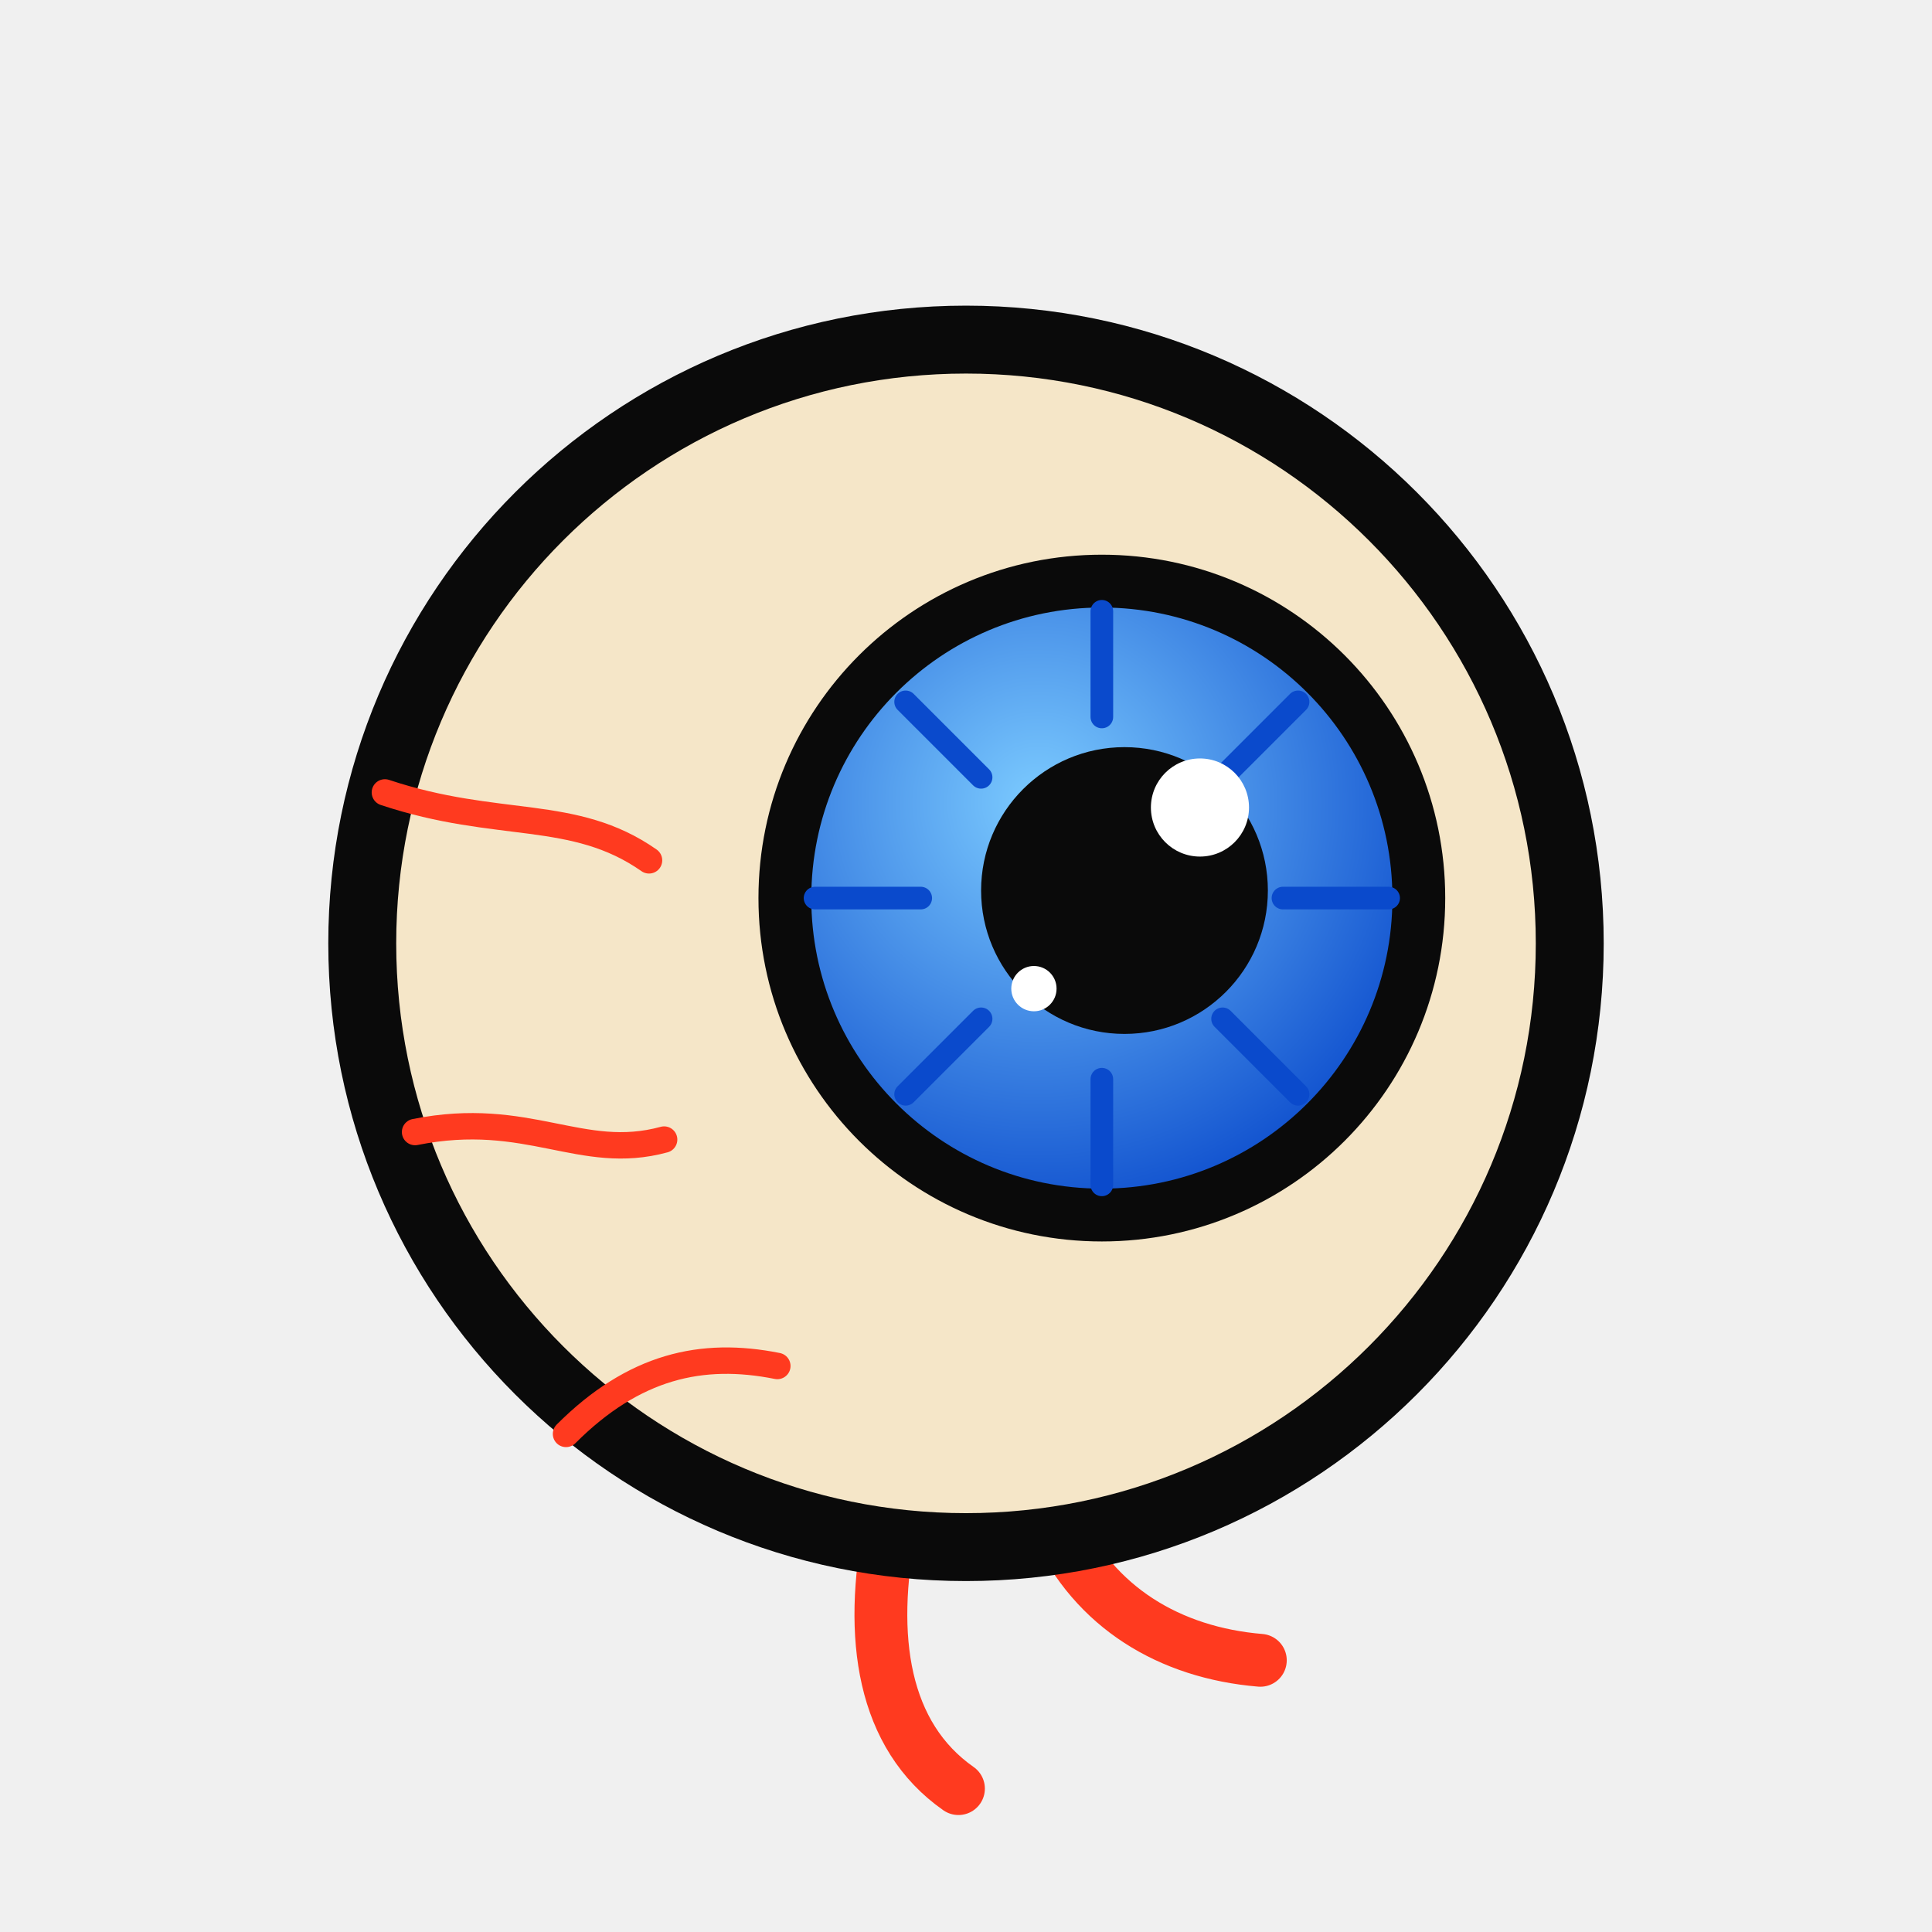
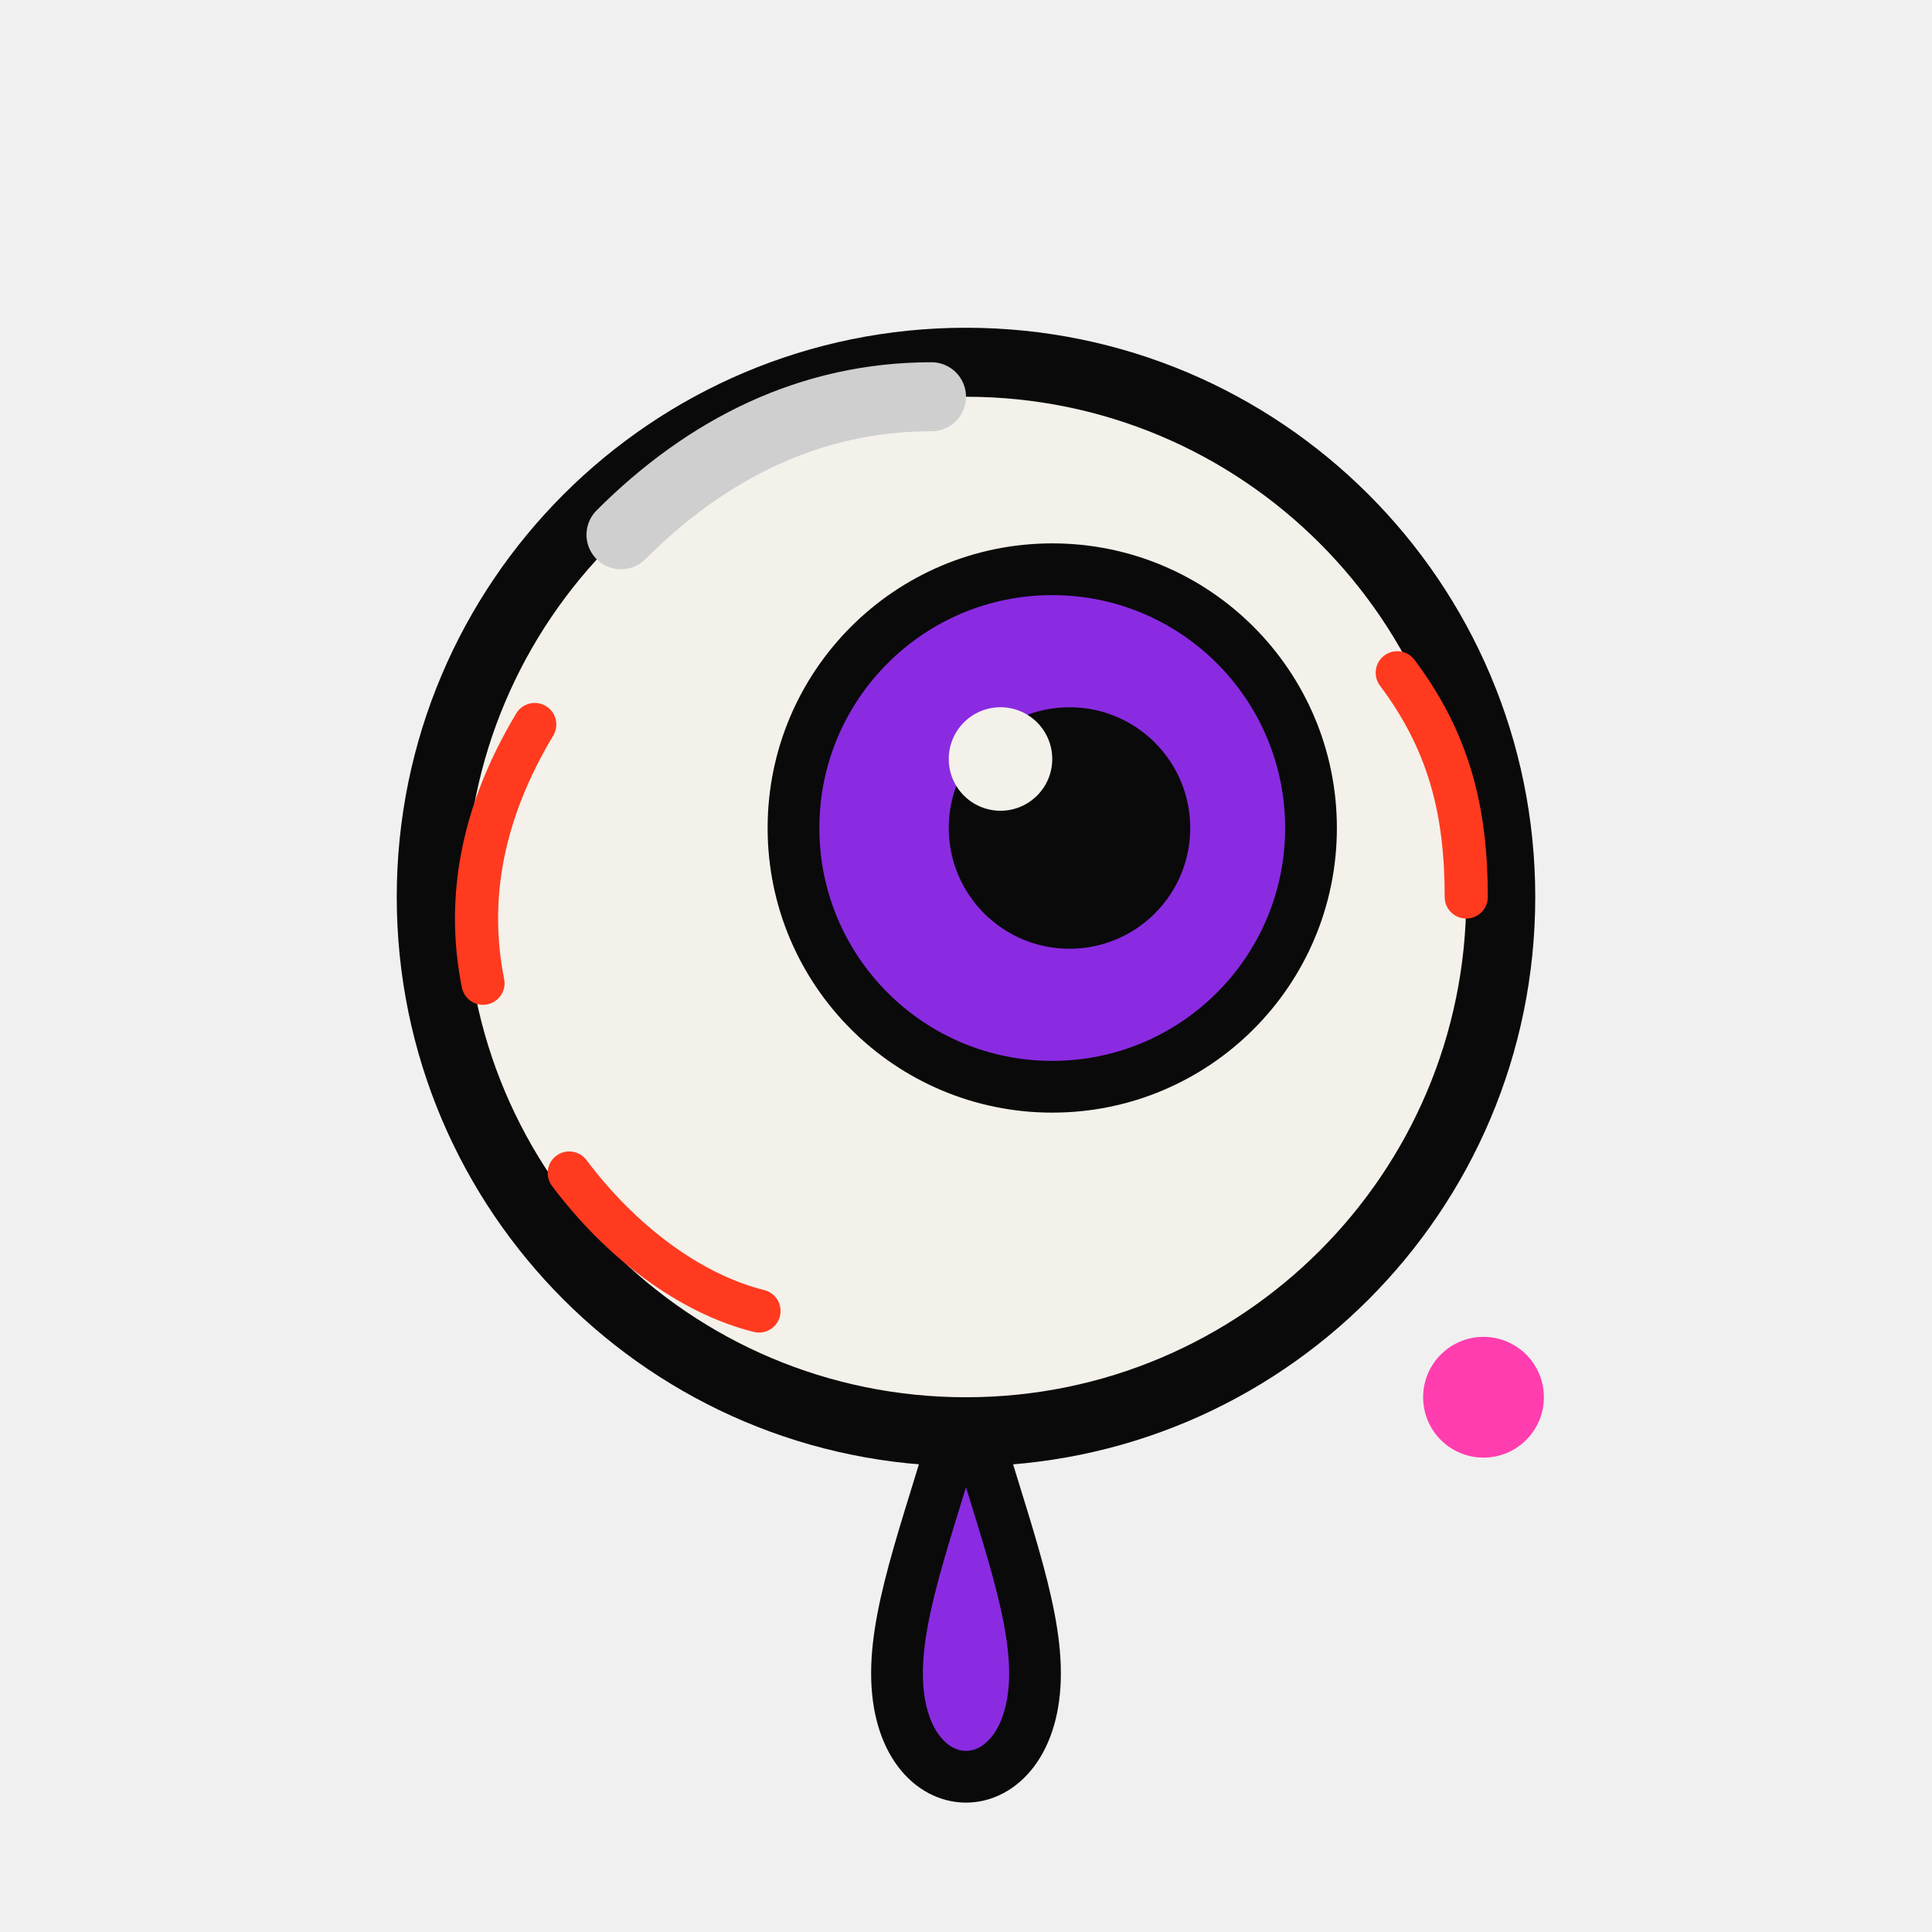
- <svg xmlns="http://www.w3.org/2000/svg" viewBox="0 0 512 512">
-   <defs>
-     <linearGradient id="vb" x1="0" y1="0" x2="0" y2="1">
-       <stop offset="0" stop-color="#63BDFF" />
-       <stop offset=".55" stop-color="#1B7CFF" />
-       <stop offset="1" stop-color="#0A4ACC" />
-     </linearGradient>
-     <radialGradient id="vbi" cx=".4" cy=".35" r=".7">
-       <stop offset="0" stop-color="#7CCBFF" />
-       <stop offset="1" stop-color="#0A4ACC" />
-     </radialGradient>
-   </defs>
-   <path d="M236 404c-6 30-2 56 18 70M280 404c10 22 30 34 54 36" fill="none" stroke="#FF3A1F" stroke-width="14" stroke-linecap="round" />
-   <circle cx="256" cy="250" r="160" fill="#F5E6C8" stroke="#0A0A0A" stroke-width="18" stroke-linejoin="round" stroke-linecap="round" />
-   <path d="M102 210c30 10 50 4 70 18M110 300c30-6 44 8 66 2M150 380c18-18 36-22 56-18" fill="none" stroke="#FF3A1F" stroke-width="7" stroke-linecap="round" />
-   <circle cx="292" cy="238" r="84" fill="url(#vbi)" stroke="#0A0A0A" stroke-width="14" stroke-linejoin="round" stroke-linecap="round" />
-   <path d="M292 162v28M292 286v28M216 238h28M340 238h28M240 186l20 20M324 270l20 20M344 186l-20 20M260 270l-20 20" stroke="#0A4ACC" stroke-width="6" stroke-linecap="round" />
-   <circle cx="298" cy="236" r="38" fill="#0A0A0A" />
-   <circle cx="318" cy="214" r="13" fill="#FFFFFF" />
-   <circle cx="274" cy="262" r="6" fill="#FFFFFF" />
+ <svg xmlns="http://www.w3.org/2000/svg" viewBox="-12 -12 224 224" width="224" height="224">
+   <path d="M100 150c-4 14-8 24-8 32 0 8 4 12 8 12s8-4 8-12c0-8-4-18-8-32Z" fill="#8A2BE2" stroke="#0A0A0A" stroke-width="6" stroke-linejoin="round" stroke-linecap="round" />
+   <circle cx="100" cy="92" r="62" fill="#F4F1EA" stroke="#0A0A0A" stroke-width="8" stroke-linejoin="round" stroke-linecap="round" />
+   <path d="M50 72c-6 10-8 20-6 30M54 124c6 8 14 14 22 16M150 66c6 8 8 16 8 26" fill="none" stroke="#FF3A1F" stroke-width="5" stroke-linecap="round" stroke-linejoin="round" />
+   <circle cx="110" cy="84" r="30" fill="#8A2BE2" stroke="#0A0A0A" stroke-width="6" stroke-linejoin="round" stroke-linecap="round" />
+   <circle cx="112" cy="84" r="14" fill="#0A0A0A" />
+   <circle cx="104" cy="76" r="6" fill="#F4F1EA" />
+   <path d="M60 50c10-10 22-16 36-16" fill="none" stroke="#CFCFCF" stroke-width="8" stroke-linecap="round" stroke-linejoin="round" />
+   <circle cx="160" cy="150" r="7" fill="#FF3DAE" />
</svg>
